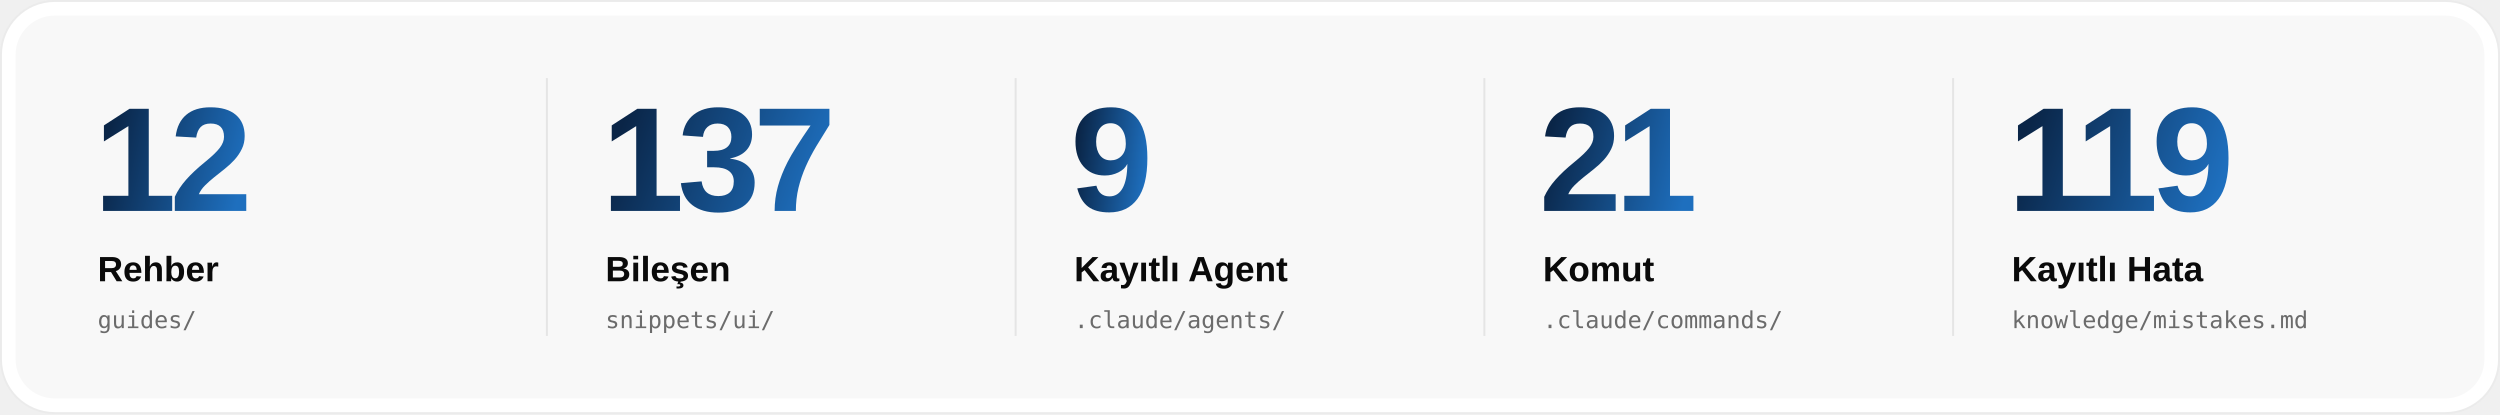
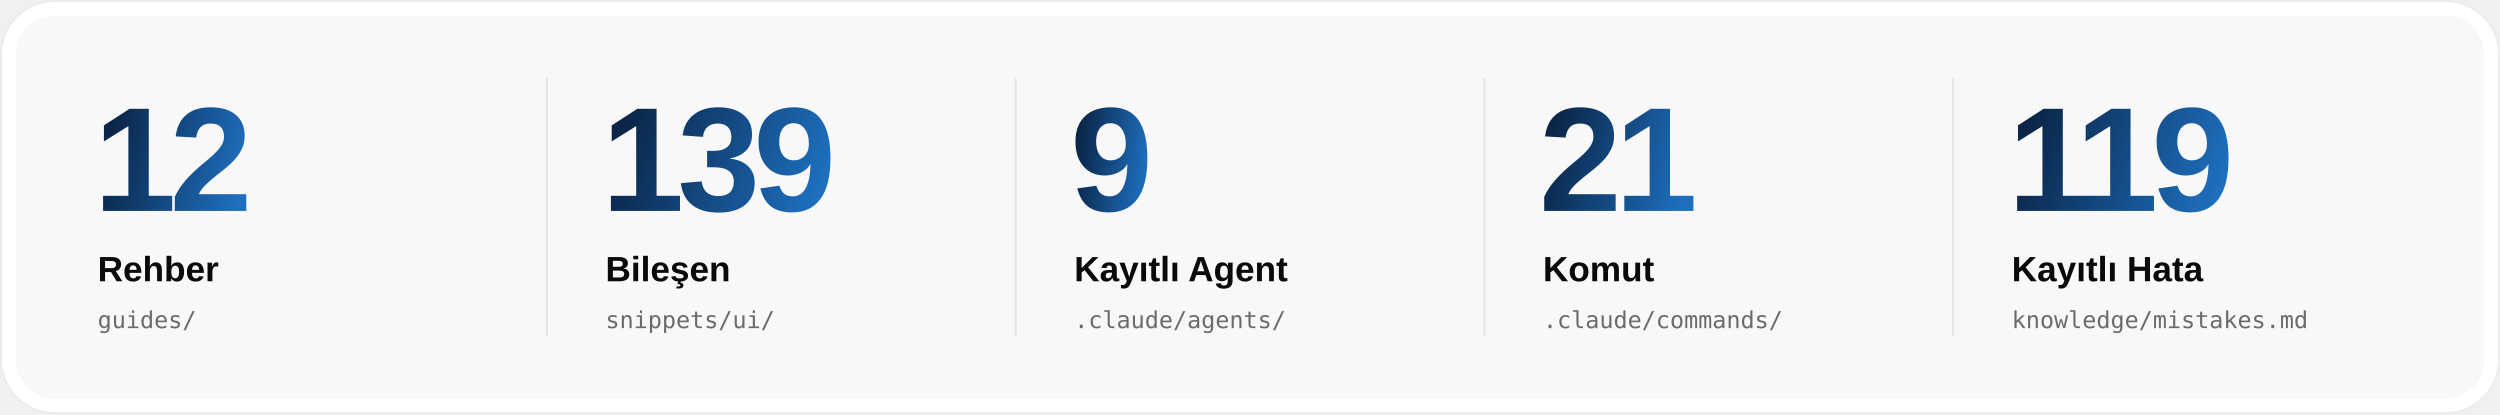
- <svg xmlns="http://www.w3.org/2000/svg" width="1280" height="212" viewBox="0 0 1280 212" role="img" aria-label="12 Rehber, 137 Bileşen, 9 Kayıtlı Agent, 21 Komut, 119 Kayıtlı Hata">
+ <svg xmlns="http://www.w3.org/2000/svg" width="1280" height="212" viewBox="0 0 1280 212" role="img" aria-label="12 Rehber, 139 Bileşen, 9 Kayıtlı Agent, 21 Komut, 119 Kayıtlı Hata">
  <defs>
    <linearGradient id="stat-ink" x1="0.008" y1="0.413" x2="0.992" y2="0.587">
      <stop offset="0%" stop-color="#0a2547" />
      <stop offset="100%" stop-color="#1e6fbe" />
    </linearGradient>
  </defs>
  <rect width="1280" height="212" rx="28" fill="#ffffff" />
  <rect x="8" y="8" width="1264" height="196" rx="20" fill="rgb(0,0,0)" fill-opacity="0.03" />
  <g transform="translate(40 0)">
    <text x="8" y="108" font-family="-apple-system, BlinkMacSystemFont, 'Segoe UI', 'Helvetica Neue', Arial, sans-serif" font-size="76" font-weight="800" letter-spacing="-3.4" fill="url(#stat-ink)">12</text>
    <text x="10" y="144" font-family="-apple-system, BlinkMacSystemFont, 'Segoe UI', 'Helvetica Neue', Arial, sans-serif" font-size="18" font-weight="650" fill="#0a0a0a">Rehber</text>
    <text x="10" y="168" font-family="ui-monospace, SFMono-Regular, Menlo, Consolas, monospace" font-size="12" fill="#6b6b6b">guides/</text>
  </g>
  <g transform="translate(280 0)">
    <line x1="0" y1="40" x2="0" y2="172" stroke="rgb(0,0,0)" stroke-opacity="0.08" />
-     <text x="28" y="108" font-family="-apple-system, BlinkMacSystemFont, 'Segoe UI', 'Helvetica Neue', Arial, sans-serif" font-size="76" font-weight="800" letter-spacing="-3.4" fill="url(#stat-ink)">137</text>
+     <text x="28" y="108" font-family="-apple-system, BlinkMacSystemFont, 'Segoe UI', 'Helvetica Neue', Arial, sans-serif" font-size="76" font-weight="800" letter-spacing="-3.4" fill="url(#stat-ink)">139</text>
    <text x="30" y="144" font-family="-apple-system, BlinkMacSystemFont, 'Segoe UI', 'Helvetica Neue', Arial, sans-serif" font-size="18" font-weight="650" fill="#0a0a0a">Bileşen</text>
    <text x="30" y="168" font-family="ui-monospace, SFMono-Regular, Menlo, Consolas, monospace" font-size="12" fill="#6b6b6b">snippets/ui/</text>
  </g>
  <g transform="translate(520 0)">
    <line x1="0" y1="40" x2="0" y2="172" stroke="rgb(0,0,0)" stroke-opacity="0.08" />
    <text x="28" y="108" font-family="-apple-system, BlinkMacSystemFont, 'Segoe UI', 'Helvetica Neue', Arial, sans-serif" font-size="76" font-weight="800" letter-spacing="-3.4" fill="url(#stat-ink)">9</text>
    <text x="30" y="144" font-family="-apple-system, BlinkMacSystemFont, 'Segoe UI', 'Helvetica Neue', Arial, sans-serif" font-size="18" font-weight="650" fill="#0a0a0a">Kayıtlı Agent</text>
    <text x="30" y="168" font-family="ui-monospace, SFMono-Regular, Menlo, Consolas, monospace" font-size="12" fill="#6b6b6b">.claude/agents/</text>
  </g>
  <g transform="translate(760 0)">
    <line x1="0" y1="40" x2="0" y2="172" stroke="rgb(0,0,0)" stroke-opacity="0.08" />
    <text x="28" y="108" font-family="-apple-system, BlinkMacSystemFont, 'Segoe UI', 'Helvetica Neue', Arial, sans-serif" font-size="76" font-weight="800" letter-spacing="-3.4" fill="url(#stat-ink)">21</text>
    <text x="30" y="144" font-family="-apple-system, BlinkMacSystemFont, 'Segoe UI', 'Helvetica Neue', Arial, sans-serif" font-size="18" font-weight="650" fill="#0a0a0a">Komut</text>
    <text x="30" y="168" font-family="ui-monospace, SFMono-Regular, Menlo, Consolas, monospace" font-size="12" fill="#6b6b6b">.claude/commands/</text>
  </g>
  <g transform="translate(1000 0)">
    <line x1="0" y1="40" x2="0" y2="172" stroke="rgb(0,0,0)" stroke-opacity="0.08" />
    <text x="28" y="108" font-family="-apple-system, BlinkMacSystemFont, 'Segoe UI', 'Helvetica Neue', Arial, sans-serif" font-size="76" font-weight="800" letter-spacing="-3.4" fill="url(#stat-ink)">119</text>
    <text x="30" y="144" font-family="-apple-system, BlinkMacSystemFont, 'Segoe UI', 'Helvetica Neue', Arial, sans-serif" font-size="18" font-weight="650" fill="#0a0a0a">Kayıtlı Hata</text>
    <text x="30" y="168" font-family="ui-monospace, SFMono-Regular, Menlo, Consolas, monospace" font-size="12" fill="#6b6b6b">knowledge/mistakes.md</text>
  </g>
  <rect x="0.5" y="0.5" width="1279" height="211" rx="27.5" fill="none" stroke="rgb(0,0,0)" stroke-opacity="0.08" />
</svg>
